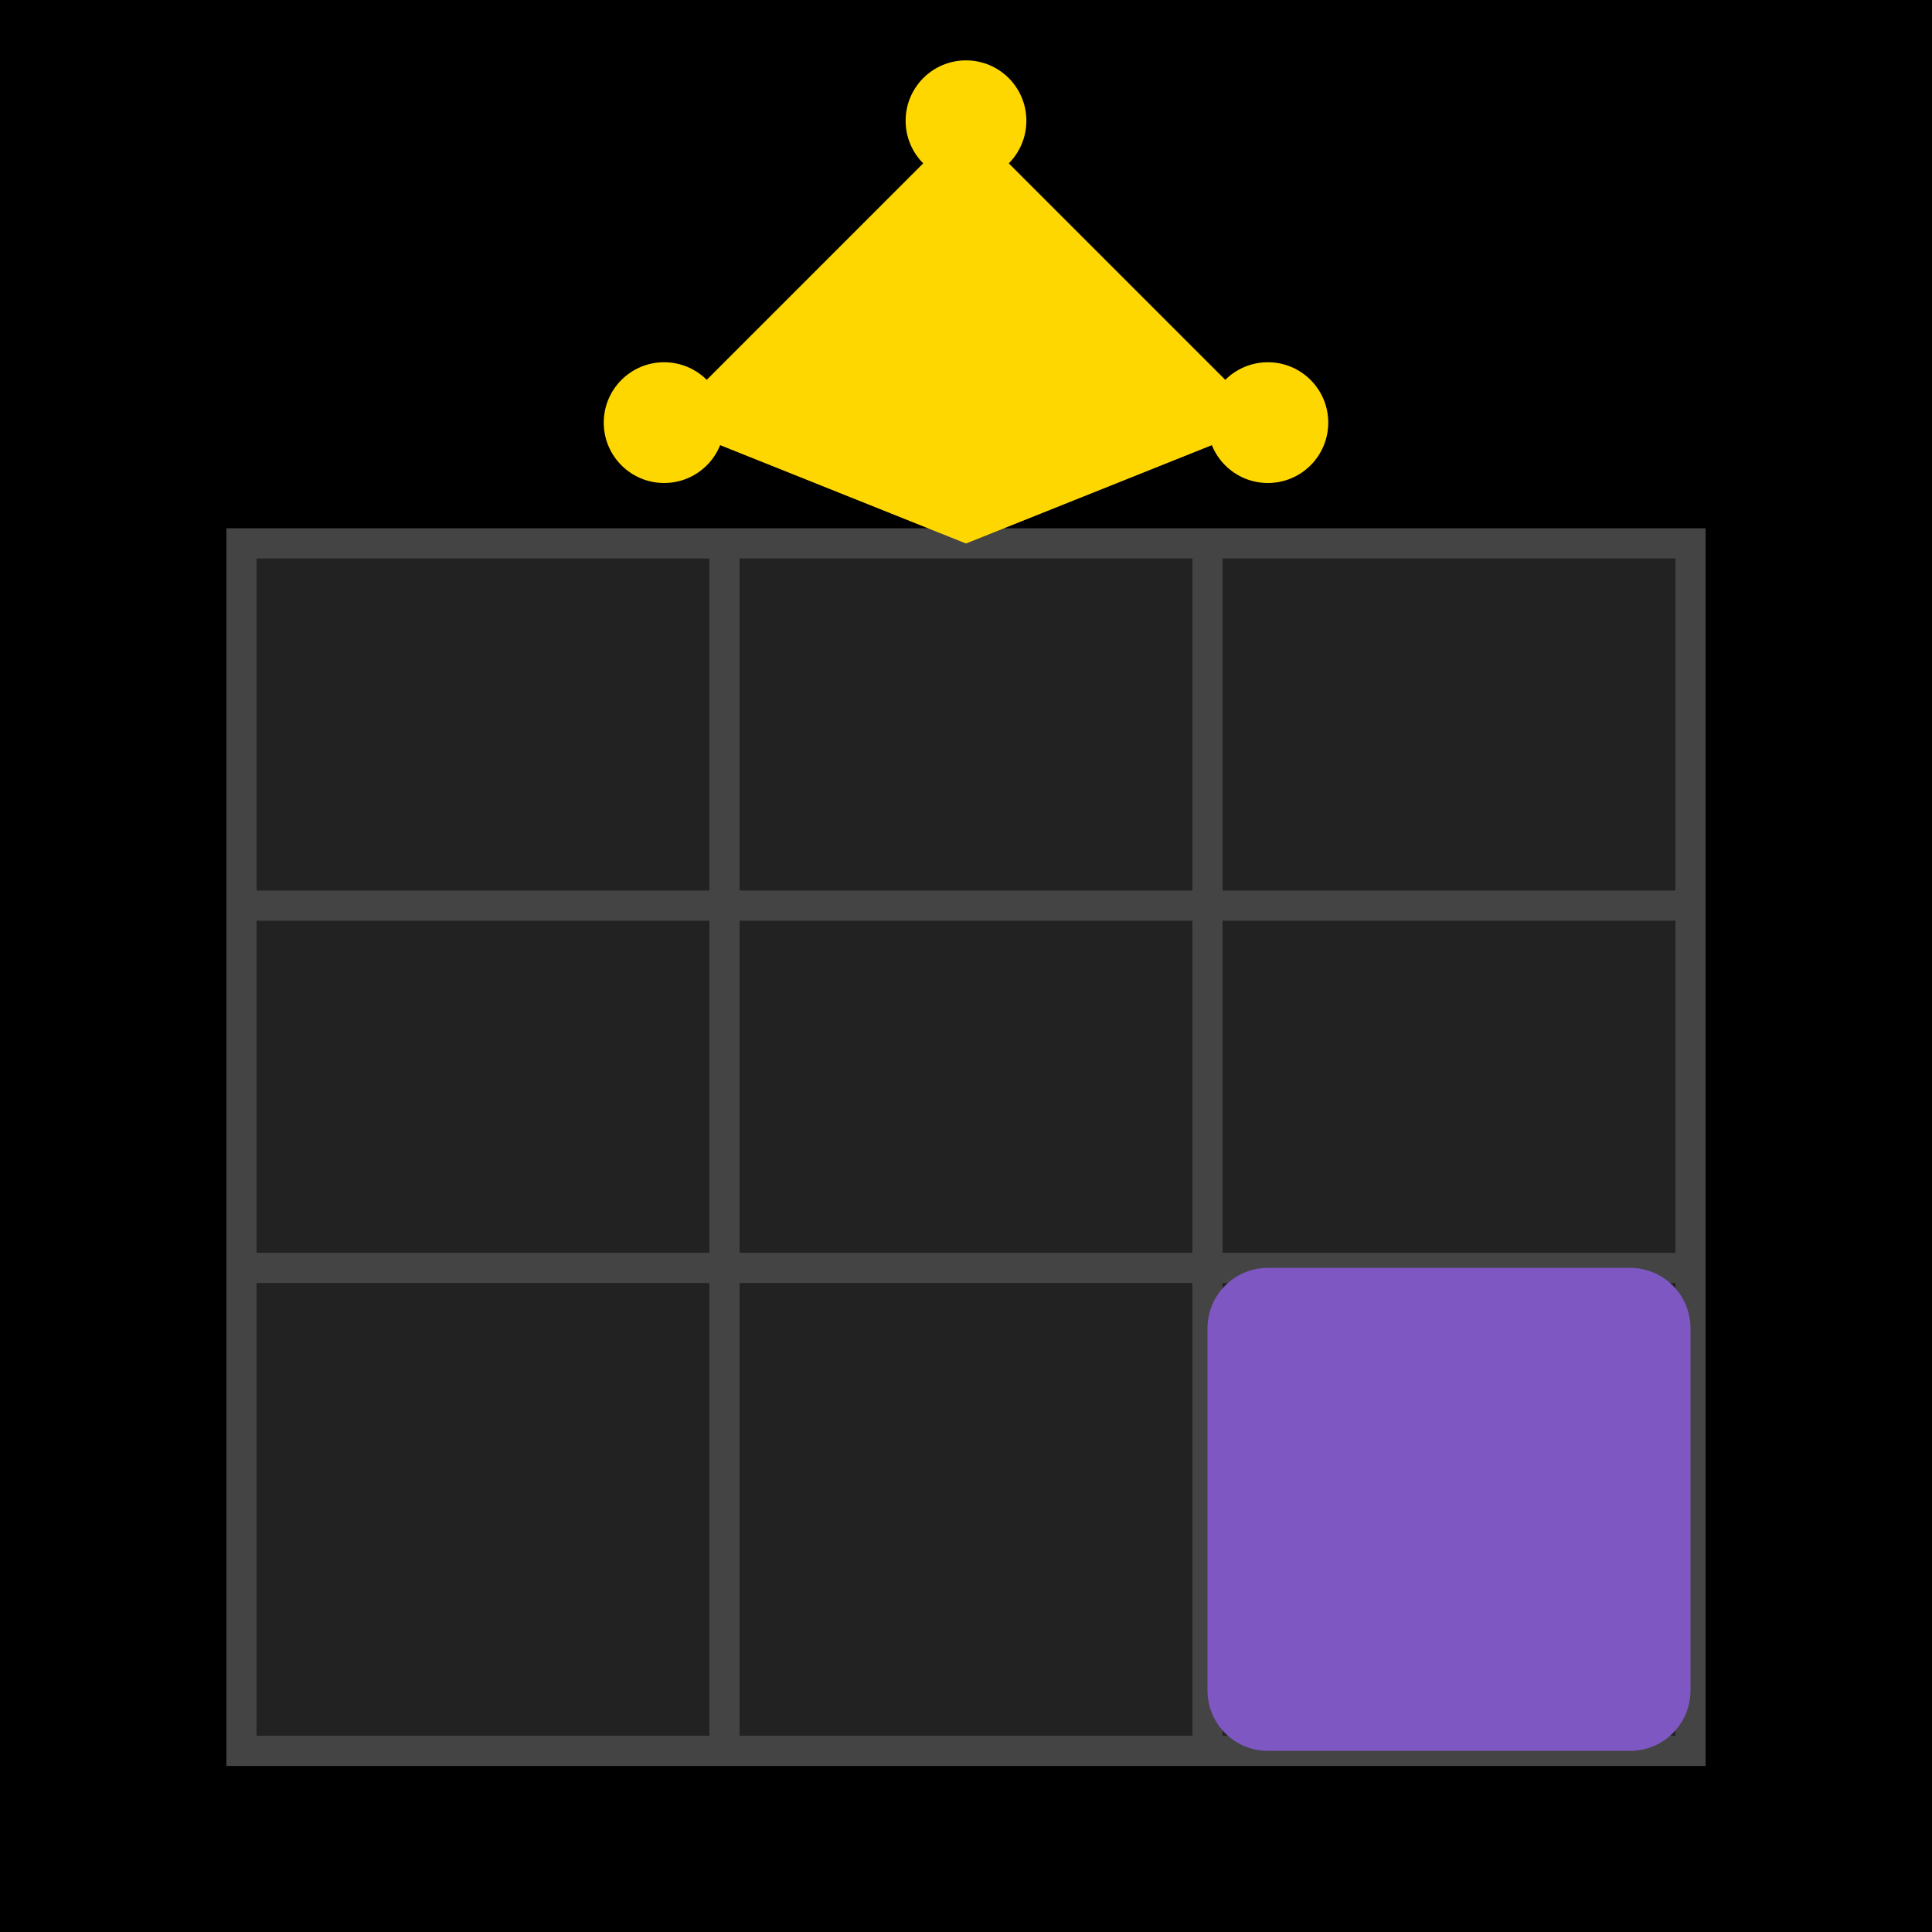
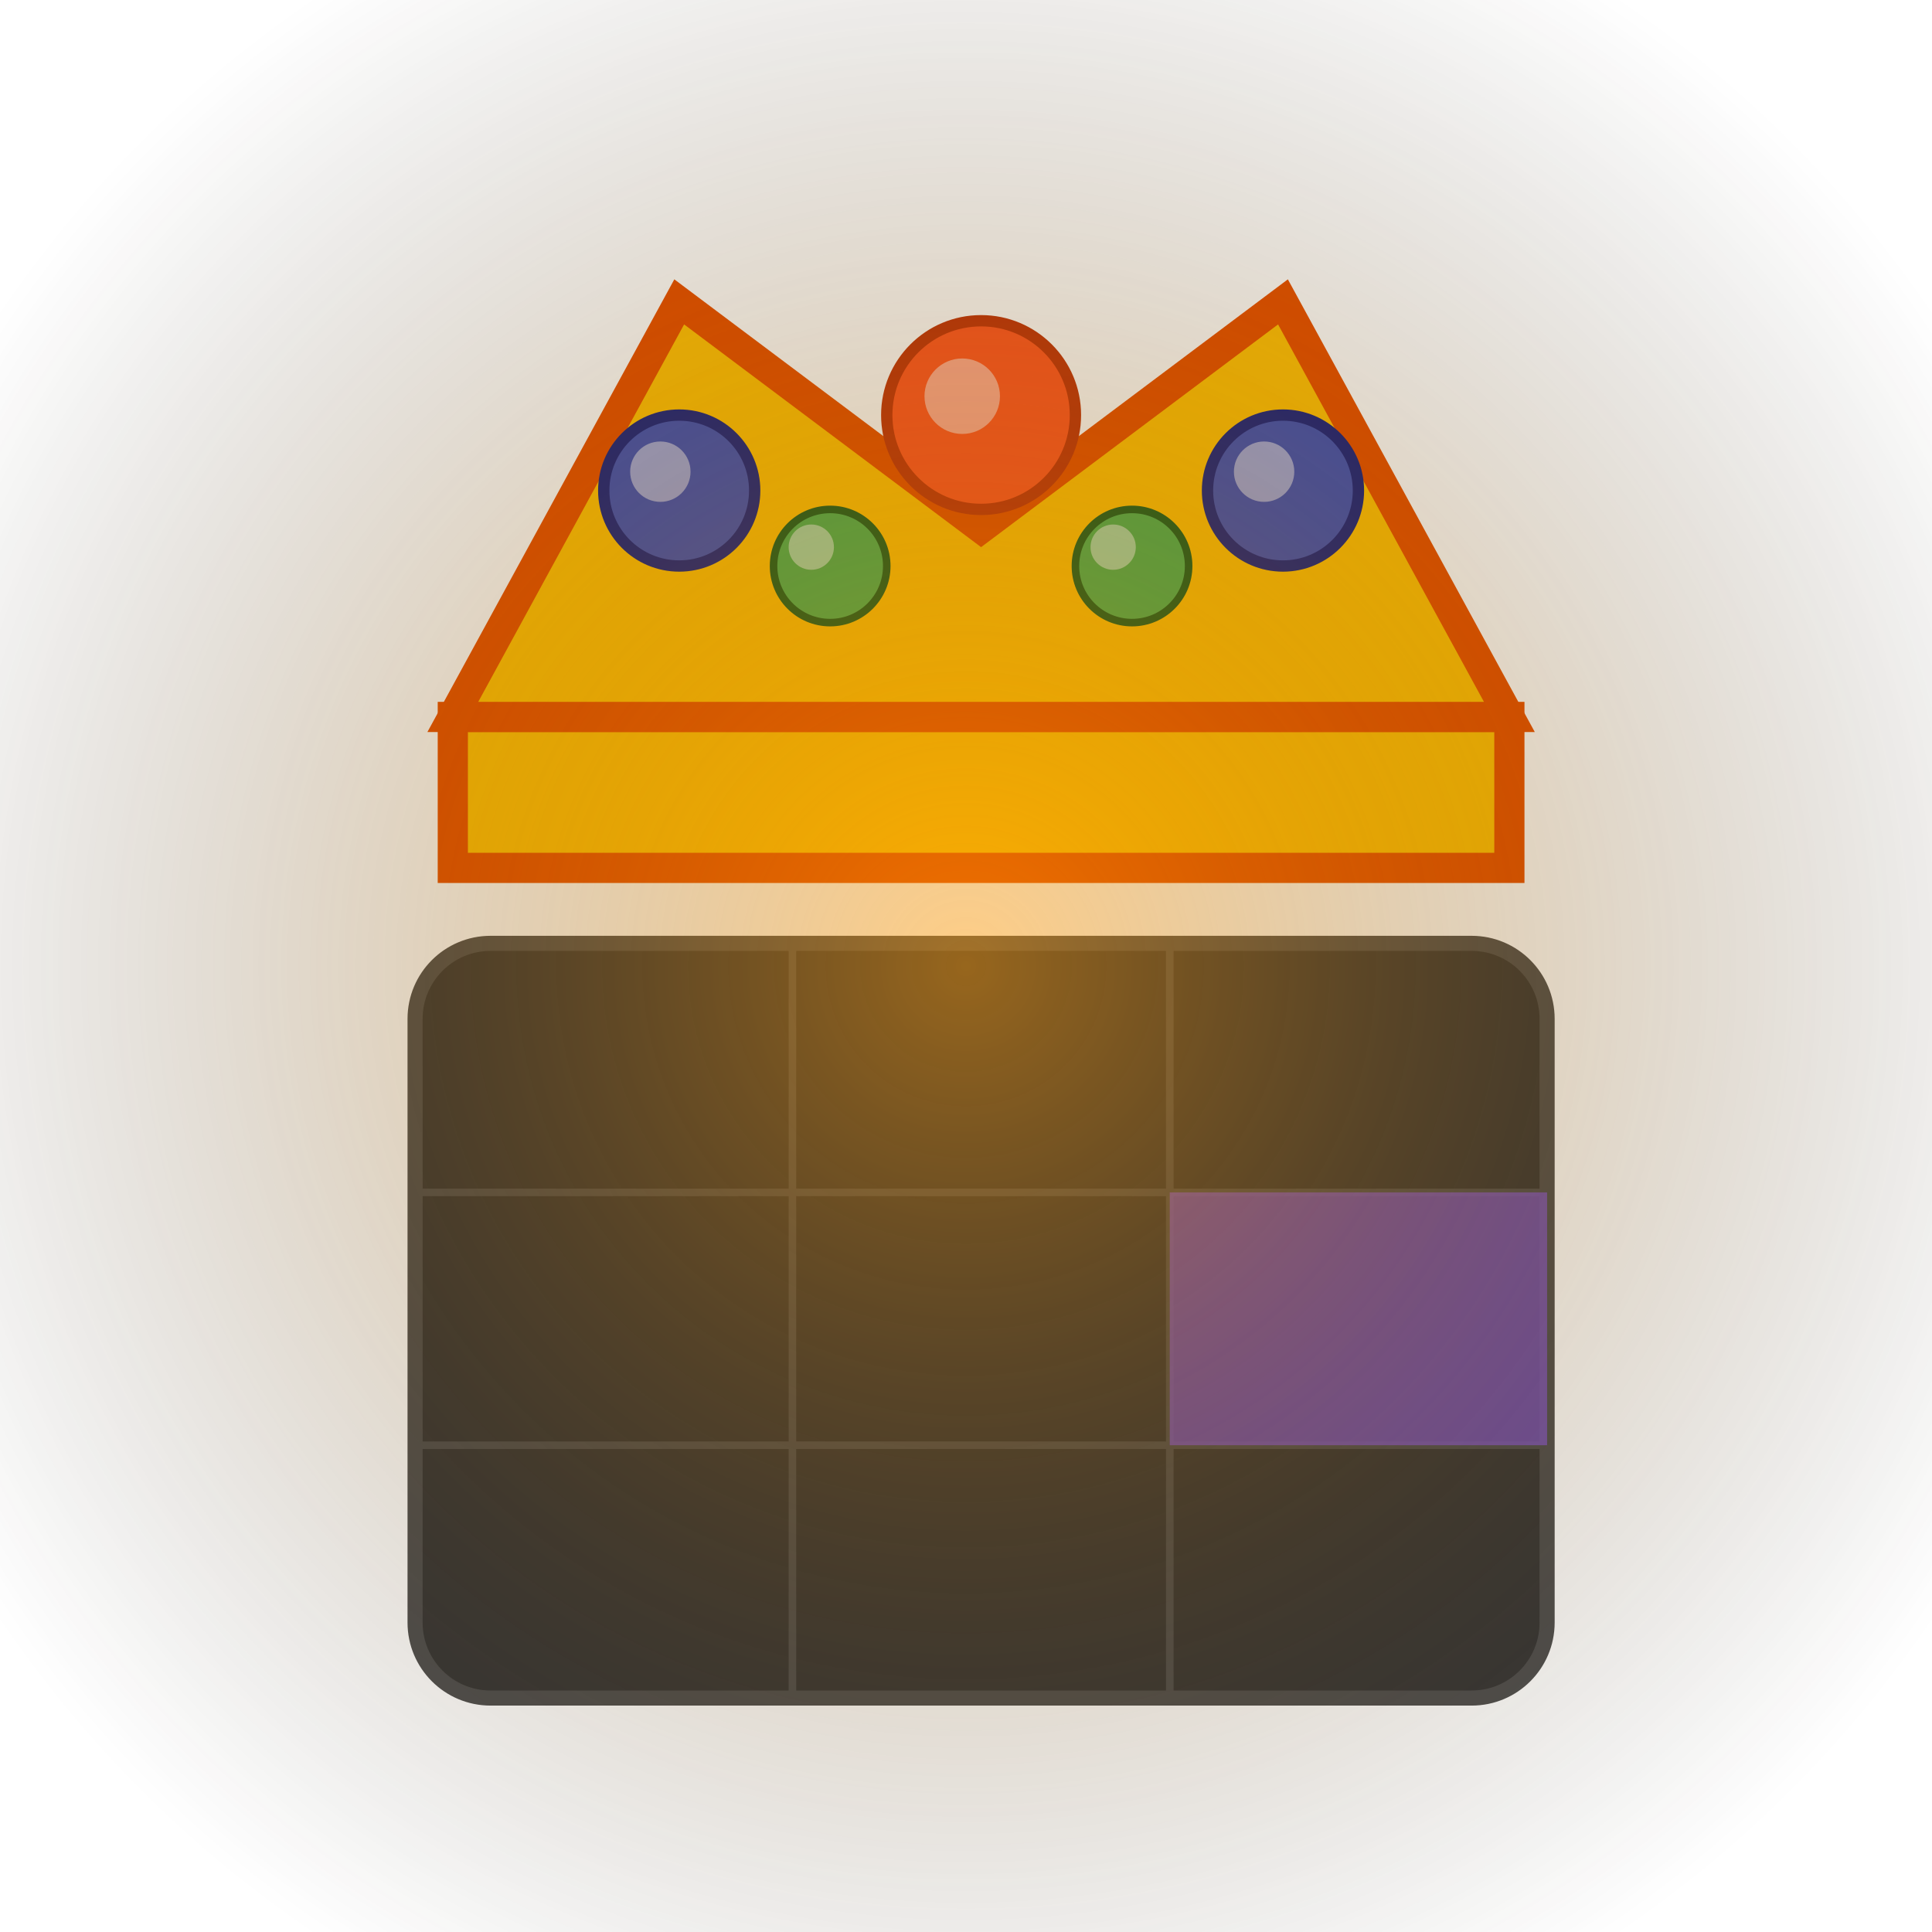
- <svg xmlns="http://www.w3.org/2000/svg" width="64" height="64" viewBox="0 0 64 64">
-   <rect width="64" height="64" fill="#000000" />
-   <rect x="8" y="18" width="48" height="40" fill="#222222" stroke="#444444" stroke-width="1" />
-   <line x1="24" y1="18" x2="24" y2="58" stroke="#444444" stroke-width="1" />
-   <line x1="40" y1="18" x2="40" y2="58" stroke="#444444" stroke-width="1" />
-   <line x1="8" y1="30" x2="56" y2="30" stroke="#444444" stroke-width="1" />
-   <line x1="8" y1="42" x2="56" y2="42" stroke="#444444" stroke-width="1" />
-   <rect x="40" y="42" width="16" height="16" fill="#7E57C2" rx="2" ry="2" />
-   <path d="M32,4 L42,14 L32,18 L22,14 Z" fill="#FFD700" />
-   <path d="M32,4 L42,14 L32,18 L22,14 L32,4 Z M32,4 L36,14 L32,12 L28,14 L32,4 Z" fill="#FFD700" />
-   <circle cx="32" cy="4" r="2" fill="#FFD700" />
-   <circle cx="22" cy="14" r="2" fill="#FFD700" />
-   <circle cx="42" cy="14" r="2" fill="#FFD700" />
+ <svg xmlns="http://www.w3.org/2000/svg" viewBox="0 0 512 512" width="512" height="512">
+   <defs>
+     <radialGradient id="glow" cx="50%" cy="50%" r="60%" fx="50%" fy="50%">
+       <stop offset="0%" stop-color="#FF9800" stop-opacity="0.8" />
+       <stop offset="100%" stop-color="#000000" stop-opacity="0" />
+     </radialGradient>
+   </defs>
+   <rect width="512" height="512" fill="transparent" />
+   <rect x="110" y="250" width="300" height="200" rx="20" ry="20" fill="#383838" stroke="#505050" stroke-width="4" />
+   <line x1="210" y1="250" x2="210" y2="450" stroke="#505050" stroke-width="2" />
+   <line x1="310" y1="250" x2="310" y2="450" stroke="#505050" stroke-width="2" />
+   <line x1="110" y1="316" x2="410" y2="316" stroke="#505050" stroke-width="2" />
+   <line x1="110" y1="383" x2="410" y2="383" stroke="#505050" stroke-width="2" />
+   <rect x="310" y="316" width="100" height="67" fill="#7E57C2" opacity="0.8" />
+   <path d="M120,190 L400,190 L400,230 L120,230 Z" fill="#FFC107" stroke="#E65100" stroke-width="8" />
+   <path d="M120,190 L180,80 L260,140 L340,80 L400,190 Z" fill="#FFC107" stroke="#E65100" stroke-width="8" />
+   <circle cx="180" cy="130" r="20" fill="#3F51B5" stroke="#1A237E" stroke-width="3" />
+   <circle cx="260" cy="110" r="25" fill="#FF5722" stroke="#BF360C" stroke-width="3" />
+   <circle cx="340" cy="130" r="20" fill="#3F51B5" stroke="#1A237E" stroke-width="3" />
+   <circle cx="220" cy="150" r="15" fill="#4CAF50" stroke="#1B5E20" stroke-width="2" />
+   <circle cx="300" cy="150" r="15" fill="#4CAF50" stroke="#1B5E20" stroke-width="2" />
+   <circle cx="175" cy="125" r="8" fill="#C5CAE9" opacity="0.7" />
+   <circle cx="255" cy="105" r="10" fill="#FFCCBC" opacity="0.7" />
+   <circle cx="335" cy="125" r="8" fill="#C5CAE9" opacity="0.7" />
+   <circle cx="215" cy="145" r="6" fill="#C8E6C9" opacity="0.7" />
+   <circle cx="295" cy="145" r="6" fill="#C8E6C9" opacity="0.7" />
+   <rect width="512" height="512" fill="url(#glow)" opacity="0.6" />
</svg>
